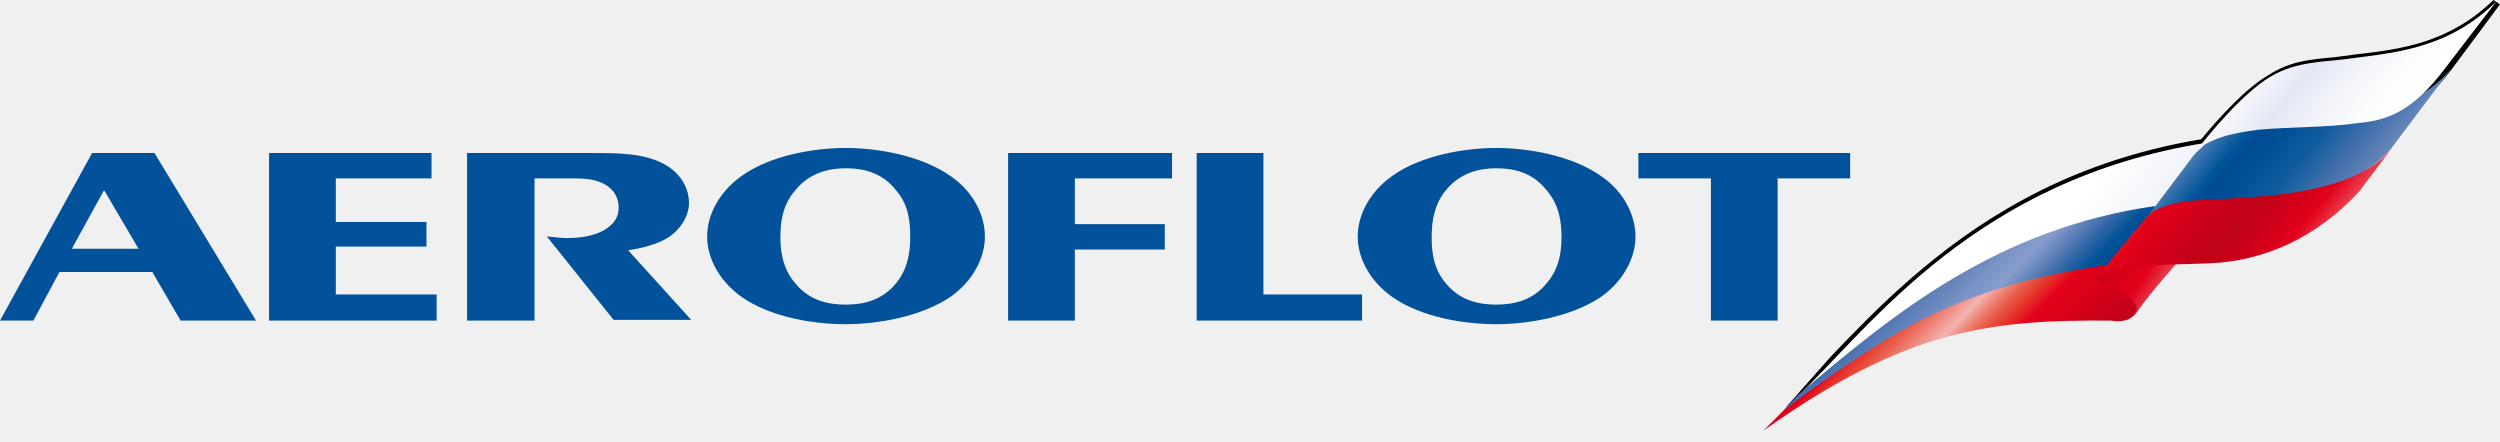
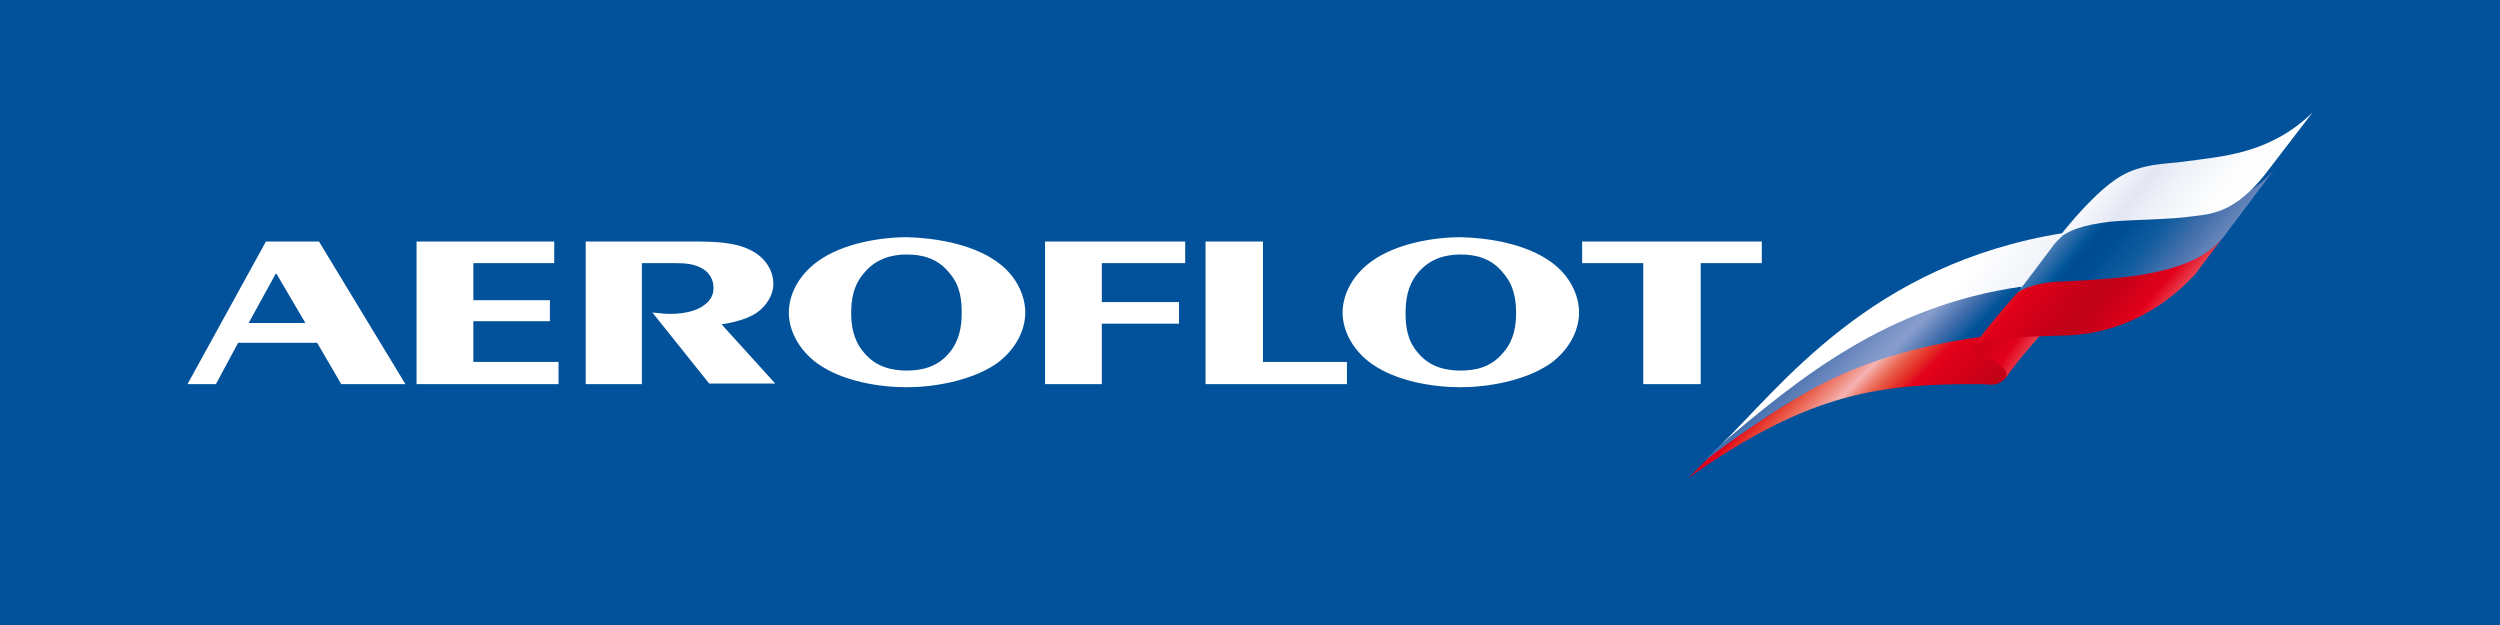
- <svg xmlns="http://www.w3.org/2000/svg" width="170" height="30" viewBox="0 0 170 30" fill="none">
-   <g clip-path="url(#clip0_401_1115)">
-     <path fill-rule="evenodd" clip-rule="evenodd" d="M169.556 0C166.498 2.959 163.194 3.354 160.186 3.699L158.706 3.896C157.078 4.044 155.747 4.143 154.218 5.129C152.689 6.017 150.914 7.99 149.681 9.469C144.946 10.258 140.951 11.738 137.598 13.562C131.68 16.768 127.537 21.059 124.479 24.265L121.471 27.668L122.013 27.52C127.488 22.588 132.666 18.988 137.598 16.867C140.656 15.486 143.664 14.648 146.574 14.352H146.672L149.829 10.357C150.618 9.617 151.851 9.321 153.626 9.173L156.783 8.976L159.446 8.828L160.333 8.729C162.454 8.433 164.18 7.99 166.696 4.735L170 0.296L169.556 0ZM147.412 12.477C147.412 12.477 146.524 13.661 146.376 13.809C143.565 14.204 140.656 14.993 137.647 16.275C133.85 17.952 130.003 20.319 125.959 23.574C128.77 20.615 132.518 16.965 137.647 14.204C140.853 12.428 144.749 10.949 149.336 10.16C148.99 10.406 147.412 12.477 147.412 12.477ZM166.202 4.439C163.884 7.546 162.257 7.99 160.235 8.236L159.446 8.285L156.733 8.433L153.577 8.68C152.295 8.828 151.308 9.025 150.519 9.518C151.604 8.285 153.182 6.411 154.563 5.524C156.043 4.636 157.72 4.587 158.755 4.389L159.396 4.34H159.495L160.383 4.291C162.898 3.995 165.709 3.551 168.471 1.627C167.386 2.86 166.202 4.439 166.202 4.439Z" fill="black" />
-     <path fill-rule="evenodd" clip-rule="evenodd" d="M121.816 27.372C131.384 20.566 136.513 17.903 147.856 17.755L145.439 21.01C144.946 21.897 144.206 21.897 143.516 21.799C135.379 21.749 129.707 22.341 119.893 29.295L121.816 27.372Z" fill="url(#paint0_linear_401_1115)" />
-     <path fill-rule="evenodd" clip-rule="evenodd" d="M122.359 26.829C122.309 26.829 122.309 26.829 122.359 26.829C131.729 18.593 139.669 14.894 146.574 14.105C147.215 13.365 149.336 10.603 149.977 9.716C134.392 12.181 127.241 22.144 122.359 26.829Z" fill="url(#paint1_linear_401_1115)" />
-     <path fill-rule="evenodd" clip-rule="evenodd" d="M122.309 26.829C122.161 26.928 121.865 27.322 121.569 27.569C121.471 27.668 121.323 27.865 121.323 27.865C123.148 26.484 126.846 23.771 130.2 21.996C133.554 20.22 137.647 18.79 143.467 18.001C144.009 17.409 145.785 15.19 146.574 14.006C135.822 15.535 128.77 21.305 122.309 26.829Z" fill="url(#paint2_linear_401_1115)" />
-     <path fill-rule="evenodd" clip-rule="evenodd" d="M145.193 21.355C145.292 21.009 145.538 20.714 144.404 20.023C142.924 19.185 142.481 19.579 142.776 18.741C143.023 18.05 146.031 16.867 148.251 17.607C148.251 17.656 146.278 19.826 145.193 21.355Z" fill="url(#paint3_linear_401_1115)" />
-     <path fill-rule="evenodd" clip-rule="evenodd" d="M153.676 8.729C151.407 8.976 150.026 9.518 149.138 10.604L146.13 14.598C146.87 14.007 148.842 13.661 151.012 13.661H151.308C151.407 13.661 151.456 13.661 151.555 13.661C151.9 13.661 152.196 13.563 152.541 13.563C155.698 13.513 159.939 13.069 162.553 10.16L166.301 5.178L166.696 4.636C163.391 8.779 156.043 8.335 153.676 8.729Z" fill="url(#paint4_linear_401_1115)" />
-     <path fill-rule="evenodd" clip-rule="evenodd" d="M159.298 4.044C158.311 4.192 156.141 4.143 154.366 5.228C152.492 6.362 150.273 9.025 149.188 10.456C150.174 9.42 151.604 9.075 153.527 8.828C155.451 8.631 158.213 8.68 160.235 8.384C162.158 8.187 163.934 7.792 166.35 4.537L169.753 0.099C166.35 3.452 162.553 3.6 159.298 4.044Z" fill="url(#paint5_linear_401_1115)" />
-     <path fill-rule="evenodd" clip-rule="evenodd" d="M155.451 13.168C153.133 13.464 150.421 13.563 149.632 13.612C148.349 13.612 146.574 14.056 146.081 14.648C144.552 16.423 143.171 18.051 142.776 18.79C143.664 17.952 146.673 18.051 150.273 17.903C153.922 17.755 157.523 16.177 160.432 13.02L162.652 10.061C161.221 11.886 158.608 12.724 155.451 13.168Z" fill="url(#paint6_linear_401_1115)" />
-     <path fill-rule="evenodd" clip-rule="evenodd" d="M94.642 11.985C96.615 10.554 99.623 10.061 101.744 10.061C103.864 10.061 106.873 10.554 108.895 11.985C110.473 13.069 111.213 14.697 111.213 16.078C111.213 17.459 110.473 19.037 108.895 20.171C106.873 21.552 103.864 22.045 101.744 22.045C99.623 22.045 96.664 21.602 94.642 20.171C93.064 19.037 92.324 17.459 92.324 16.078C92.324 14.697 93.064 13.119 94.642 11.985ZM98.291 19.234C99.278 20.467 100.609 20.714 101.744 20.714C102.878 20.714 104.209 20.467 105.196 19.234C106.034 18.248 106.182 17.114 106.182 16.127C106.182 15.091 106.034 13.957 105.196 12.971C104.209 11.689 102.878 11.442 101.744 11.442C100.609 11.442 99.278 11.738 98.291 12.971C97.502 13.957 97.354 15.091 97.354 16.127C97.354 17.064 97.453 18.248 98.291 19.234ZM29.69 20.023V21.799H18.297V10.406H29.344V12.132H22.834V15.091H28.999V16.768H22.834V20.023H29.69ZM36.348 12.132V21.799H31.761V10.406H40.293C42.019 10.406 43.844 10.406 45.225 11.195C46.359 11.836 46.852 12.872 46.852 13.809C46.852 14.598 46.359 15.535 45.471 16.127C44.732 16.62 43.499 16.916 42.71 17.015L47 21.749H41.723L37.186 16.078L37.728 16.127C38.715 16.275 40.293 16.176 41.181 15.585C41.871 15.141 42.069 14.648 42.069 14.105C42.069 13.464 41.773 12.971 41.279 12.626C40.589 12.182 39.8 12.132 39.011 12.132H36.348ZM73.09 21.799V16.966H79.205V15.239H73.09V12.132H79.698V10.406H68.552V21.799H73.09ZM81.375 10.406H85.912V20.023H92.62V21.799H81.375V10.406ZM111.41 12.132H116.342V21.799H120.879V12.132H125.811V10.406H111.41V12.132ZM57.505 10.061C55.384 10.061 52.376 10.554 50.403 11.985C48.825 13.119 48.085 14.697 48.085 16.078C48.085 17.459 48.825 19.037 50.403 20.171C52.425 21.602 55.384 22.045 57.505 22.045C59.626 22.045 62.634 21.552 64.656 20.171C66.234 19.037 66.974 17.459 66.974 16.078C66.974 14.697 66.234 13.069 64.656 11.985C62.634 10.554 59.626 10.061 57.505 10.061ZM57.505 20.714C56.371 20.714 55.039 20.467 54.053 19.234C53.214 18.248 53.066 17.064 53.066 16.127C53.066 15.091 53.214 13.957 54.053 12.971C55.039 11.738 56.371 11.442 57.505 11.442C58.639 11.442 59.971 11.689 60.957 12.971C61.796 13.957 61.894 15.091 61.894 16.127C61.894 17.114 61.746 18.248 60.957 19.234C59.971 20.467 58.639 20.714 57.505 20.714ZM4.044 18.494L2.269 21.799H0L6.263 10.406H10.505L17.409 21.799H12.28L10.357 18.494H4.044ZM7.053 12.971L4.883 16.916H9.42L7.102 12.971H7.053Z" fill="#01529B" />
-   </g>
+ <svg xmlns="http://www.w3.org/2000/svg" width="200" height="50" viewBox="0 0 200 50" fill="none">
+   <rect width="200" height="50" fill="#01529B" />
+   <path fill-rule="evenodd" clip-rule="evenodd" d="M162.577 21.397C162.577 21.397 161.688 22.582 161.54 22.73C158.724 23.125 155.81 23.916 152.798 25.2C148.995 26.879 145.142 29.25 141.092 32.51C143.908 29.546 147.661 25.891 152.798 23.125C156.008 21.347 159.91 19.866 164.503 19.076C164.207 19.322 162.577 21.397 162.577 21.397ZM181.394 13.346C179.073 16.458 177.443 16.902 175.418 17.149L174.628 17.199L171.912 17.347L168.751 17.594C167.466 17.742 166.479 17.939 165.688 18.433C166.775 17.199 168.356 15.322 169.738 14.433C171.22 13.544 172.899 13.494 173.937 13.297L174.579 13.247H174.677L175.566 13.198C178.085 12.902 180.901 12.457 183.666 10.531C182.629 11.766 181.394 13.346 181.394 13.346Z" fill="black" />
+   <path fill-rule="evenodd" clip-rule="evenodd" d="M136.993 36.313C146.575 29.497 151.711 26.83 163.071 26.682L160.651 29.941C160.157 30.83 159.416 30.83 158.725 30.732C150.575 30.682 144.895 31.275 135.067 38.239L136.993 36.313Z" fill="url(#paint0_linear_15_533)" />
+   <path fill-rule="evenodd" clip-rule="evenodd" d="M137.487 35.769C146.871 27.521 154.823 23.817 161.737 23.027C162.379 22.286 164.503 19.52 165.145 18.631C149.538 21.101 142.376 31.077 137.487 35.769Z" fill="url(#paint1_linear_15_533)" />
+   <path fill-rule="evenodd" clip-rule="evenodd" d="M137.438 35.769C137.289 35.868 136.993 36.263 136.697 36.51C136.598 36.609 136.45 36.806 136.45 36.806C138.277 35.424 141.981 32.707 145.34 30.929C148.698 29.151 152.798 27.719 158.626 26.929C159.169 26.336 160.947 24.113 161.737 22.928C150.97 24.459 143.908 30.238 137.438 35.769Z" fill="url(#paint2_linear_15_533)" />
+   <path fill-rule="evenodd" clip-rule="evenodd" d="M160.404 30.287C160.503 29.941 160.749 29.645 159.613 28.954C158.132 28.114 157.687 28.509 157.984 27.669C158.231 26.978 161.243 25.793 163.466 26.533C163.466 26.583 161.441 28.756 160.404 30.287Z" fill="url(#paint3_linear_15_533)" />
+   <path fill-rule="evenodd" clip-rule="evenodd" d="M168.899 17.643C166.627 17.89 165.244 18.433 164.355 19.52L161.342 23.521C162.083 22.928 164.059 22.582 166.232 22.582H166.528C166.627 22.582 166.676 22.582 166.775 22.582C167.121 22.582 167.417 22.483 167.763 22.483C170.924 22.434 175.171 21.99 177.789 19.076L181.543 14.087L181.938 13.544C178.629 17.693 171.22 17.248 168.899 17.643Z" fill="url(#paint4_linear_15_533)" />
+   <path fill-rule="evenodd" clip-rule="evenodd" d="M174.529 12.951C173.541 13.099 171.368 13.05 169.59 14.137C167.713 15.273 165.491 17.94 164.404 19.372C165.392 18.335 166.824 17.989 168.751 17.742C170.677 17.544 173.443 17.594 175.468 17.297C177.394 17.1 179.172 16.705 181.592 13.445L185 9C181.543 12.358 177.74 12.507 174.529 12.951Z" fill="url(#paint5_linear_15_533)" />
+   <path fill-rule="evenodd" clip-rule="evenodd" d="M170.628 22.088C168.306 22.385 165.59 22.483 164.8 22.533C163.516 22.533 161.738 22.977 161.244 23.57C159.713 25.348 158.33 26.978 157.935 27.719C158.824 26.879 161.836 26.978 165.442 26.83C169.097 26.682 172.702 25.101 175.616 21.94L177.839 18.977C176.406 20.804 173.789 21.644 170.628 22.088Z" fill="url(#paint6_linear_15_533)" />
+   <path fill-rule="evenodd" clip-rule="evenodd" d="M109.73 20.903C111.705 19.471 114.718 18.977 116.842 18.977C119.015 19.026 121.978 19.471 124.003 20.903C125.584 21.99 126.325 23.619 126.325 25.002C126.325 26.385 125.584 27.966 124.003 29.102C121.978 30.485 118.966 30.979 116.842 30.979C114.718 30.979 111.755 30.534 109.73 29.102C108.149 27.966 107.408 26.385 107.408 25.002C107.408 23.619 108.149 22.039 109.73 20.903ZM113.385 28.163C114.372 29.398 115.706 29.645 116.842 29.645C118.027 29.645 119.311 29.398 120.299 28.163C121.139 27.175 121.287 26.04 121.287 25.052C121.287 24.015 121.139 22.879 120.299 21.891C119.311 20.607 117.978 20.36 116.842 20.36C115.706 20.36 114.372 20.656 113.385 21.891C112.594 22.879 112.446 24.015 112.446 25.052C112.446 25.99 112.545 27.175 113.385 28.163ZM44.683 28.953V30.732H33.324V19.323H44.338V21.051H37.867V24.015H43.992V25.694H37.867V28.953H44.683ZM51.351 21.051V30.732H46.856V19.323H55.302C57.031 19.323 58.858 19.323 60.241 20.113C61.377 20.755 61.871 21.792 61.871 22.73C61.871 23.521 61.377 24.459 60.488 25.052C59.747 25.546 58.513 25.842 57.722 25.941L62.019 30.682H56.734L52.191 25.002L52.734 25.052C53.722 25.2 55.302 25.101 56.191 24.509C56.883 24.064 57.08 23.57 57.08 23.027C57.08 22.385 56.784 21.891 56.29 21.545C55.599 21.101 54.808 21.051 54.018 21.051H51.351ZM88.146 30.732V25.891H94.32V24.163H88.146V21.051H94.814V19.323H83.603V30.732H88.146ZM96.444 19.323H101.037V28.953H107.754V30.732H96.444V19.323ZM126.572 21.051H131.461V30.732H136.055V21.051H140.944V19.323H126.572V21.051ZM72.539 18.977C70.415 18.977 67.403 19.471 65.427 20.903C63.847 22.039 63.106 23.619 63.106 25.002C63.106 26.385 63.847 27.966 65.427 29.102C67.452 30.534 70.415 30.979 72.539 30.979C74.663 30.979 77.676 30.485 79.701 29.102C81.281 27.966 82.022 26.385 82.022 25.002C82.022 23.619 81.281 21.99 79.701 20.903C77.676 19.471 74.663 19.026 72.539 18.977ZM72.539 29.645C71.403 29.645 70.07 29.398 69.082 28.163C68.242 27.175 68.094 25.99 68.094 25.052C68.094 24.015 68.242 22.879 69.082 21.891C70.07 20.656 71.403 20.36 72.539 20.36C73.675 20.36 75.009 20.607 75.996 21.891C76.836 22.879 76.935 24.015 76.935 25.052C76.935 26.04 76.787 27.175 75.996 28.163C75.009 29.398 73.675 29.645 72.539 29.645ZM19.05 27.422L17.272 30.732H15L21.273 19.323H25.52L32.435 30.732H27.298L25.372 27.422H19.05ZM22.063 21.891L19.89 25.842H24.433L22.112 21.891H22.063Z" fill="white" />
  <defs>
-     <linearGradient id="paint0_linear_401_1115" x1="126.281" y1="16.02" x2="138.361" y2="27.946" gradientUnits="userSpaceOnUse">
+     <linearGradient id="paint0_linear_15_533" x1="141.437" y1="24.946" x2="153.534" y2="36.89" gradientUnits="userSpaceOnUse">
      <stop stop-color="#C00318" />
      <stop offset="0.3" stop-color="#E2001A" />
      <stop offset="0.329" stop-color="#E42323" />
      <stop offset="0.388" stop-color="#E8513F" />
      <stop offset="0.471" stop-color="#EF8A7E" />
      <stop offset="0.529" stop-color="#F5B3B3" />
      <stop offset="0.553" stop-color="#F19990" />
      <stop offset="0.589" stop-color="#EC7564" />
      <stop offset="0.624" stop-color="#E85644" />
      <stop offset="0.658" stop-color="#E53C2F" />
      <stop offset="0.69" stop-color="#E42323" />
      <stop offset="0.721" stop-color="#E3051C" />
      <stop offset="0.748" stop-color="#E2001A" />
      <stop offset="1" stop-color="#C00318" />
    </linearGradient>
-     <linearGradient id="paint1_linear_401_1115" x1="121.12" y1="7.349" x2="151.31" y2="29.283" gradientUnits="userSpaceOnUse">
+     <linearGradient id="paint1_linear_15_533" x1="136.268" y1="16.263" x2="166.501" y2="38.229" gradientUnits="userSpaceOnUse">
      <stop stop-color="white" />
      <stop offset="0.34" stop-color="white" />
      <stop offset="0.54" stop-color="white" />
      <stop offset="0.91" stop-color="#D3DBED" />
      <stop offset="1" stop-color="#D3DBED" />
    </linearGradient>
-     <linearGradient id="paint2_linear_401_1115" x1="126.509" y1="13.639" x2="143.13" y2="30.047" gradientUnits="userSpaceOnUse">
+     <linearGradient id="paint2_linear_15_533" x1="141.664" y1="22.562" x2="158.31" y2="38.994" gradientUnits="userSpaceOnUse">
      <stop stop-color="#004B93" />
      <stop offset="0.13" stop-color="#004B93" />
      <stop offset="0.171" stop-color="#00559A" />
      <stop offset="0.307" stop-color="#5378B3" />
      <stop offset="0.408" stop-color="#7A92C5" />
      <stop offset="0.462" stop-color="#889DCC" />
      <stop offset="0.47" stop-color="#8198C9" />
      <stop offset="0.549" stop-color="#3A6AA9" />
      <stop offset="0.607" stop-color="#005399" />
      <stop offset="0.637" stop-color="#004B93" />
      <stop offset="0.917" stop-color="#004B93" />
    </linearGradient>
-     <linearGradient id="paint3_linear_401_1115" x1="142.528" y1="16.79" x2="148.935" y2="20.951" gradientUnits="userSpaceOnUse">
+     <linearGradient id="paint3_linear_15_533" x1="157.706" y1="25.717" x2="164.123" y2="29.884" gradientUnits="userSpaceOnUse">
      <stop stop-color="#C00318" />
      <stop offset="0.5" stop-color="#E2001A" />
      <stop offset="1" stop-color="#F5B3B3" />
    </linearGradient>
-     <linearGradient id="paint4_linear_401_1115" x1="147.84" y1="2.478" x2="165.501" y2="17.162" gradientUnits="userSpaceOnUse">
+     <linearGradient id="paint4_linear_15_533" x1="163.026" y1="11.385" x2="180.713" y2="26.09" gradientUnits="userSpaceOnUse">
      <stop stop-color="#D4DEEF" />
      <stop offset="0.073" stop-color="#D4DEEF" />
      <stop offset="0.117" stop-color="#BCC9E3" />
      <stop offset="0.211" stop-color="#7E96C5" />
      <stop offset="0.346" stop-color="#00559A" />
      <stop offset="0.371" stop-color="#004B93" />
      <stop offset="0.429" stop-color="#004F96" />
      <stop offset="0.519" stop-color="#0F5B9E" />
      <stop offset="0.632" stop-color="#4972AD" />
      <stop offset="0.761" stop-color="#7E96C5" />
      <stop offset="0.902" stop-color="#BDCAE4" />
      <stop offset="0.949" stop-color="#D4DEEF" />
      <stop offset="1" stop-color="#D4DEEF" />
    </linearGradient>
-     <linearGradient id="paint5_linear_401_1115" x1="151.395" y1="-1.453" x2="168.17" y2="12.494" gradientUnits="userSpaceOnUse">
+     <linearGradient id="paint5_linear_15_533" x1="166.587" y1="7.448" x2="183.386" y2="21.415" gradientUnits="userSpaceOnUse">
      <stop stop-color="white" />
      <stop offset="0.174" stop-color="white" />
      <stop offset="0.246" stop-color="#FAFBFD" />
      <stop offset="0.344" stop-color="#EBEEF7" />
      <stop offset="0.387" stop-color="#E3E7F3" />
      <stop offset="0.475" stop-color="#F0F2F9" />
      <stop offset="0.594" stop-color="#FBFCFD" />
      <stop offset="0.7" stop-color="white" />
      <stop offset="1" stop-color="white" />
    </linearGradient>
-     <linearGradient id="paint6_linear_401_1115" x1="145.01" y1="8.003" x2="160.056" y2="20.512" gradientUnits="userSpaceOnUse">
+     <linearGradient id="paint6_linear_15_533" x1="160.192" y1="16.918" x2="175.26" y2="29.445" gradientUnits="userSpaceOnUse">
      <stop stop-color="#F5B3B3" />
      <stop offset="0.056" stop-color="#F5B3B3" />
      <stop offset="0.072" stop-color="#F3A5A1" />
      <stop offset="0.127" stop-color="#EC7867" />
      <stop offset="0.176" stop-color="#E85240" />
      <stop offset="0.219" stop-color="#E53229" />
      <stop offset="0.254" stop-color="#E3101E" />
      <stop offset="0.276" stop-color="#E2001A" />
      <stop offset="0.294" stop-color="#DF001A" />
      <stop offset="0.438" stop-color="#C90019" />
      <stop offset="0.517" stop-color="#C00318" />
      <stop offset="0.574" stop-color="#C90019" />
      <stop offset="0.679" stop-color="#DF001A" />
      <stop offset="0.692" stop-color="#E2001A" />
      <stop offset="0.891" stop-color="#F3A9A6" />
      <stop offset="1" stop-color="#F5B3B3" />
    </linearGradient>
-     <clipPath id="clip0_401_1115">
-       <rect width="170" height="30" fill="white" />
-     </clipPath>
  </defs>
</svg>
